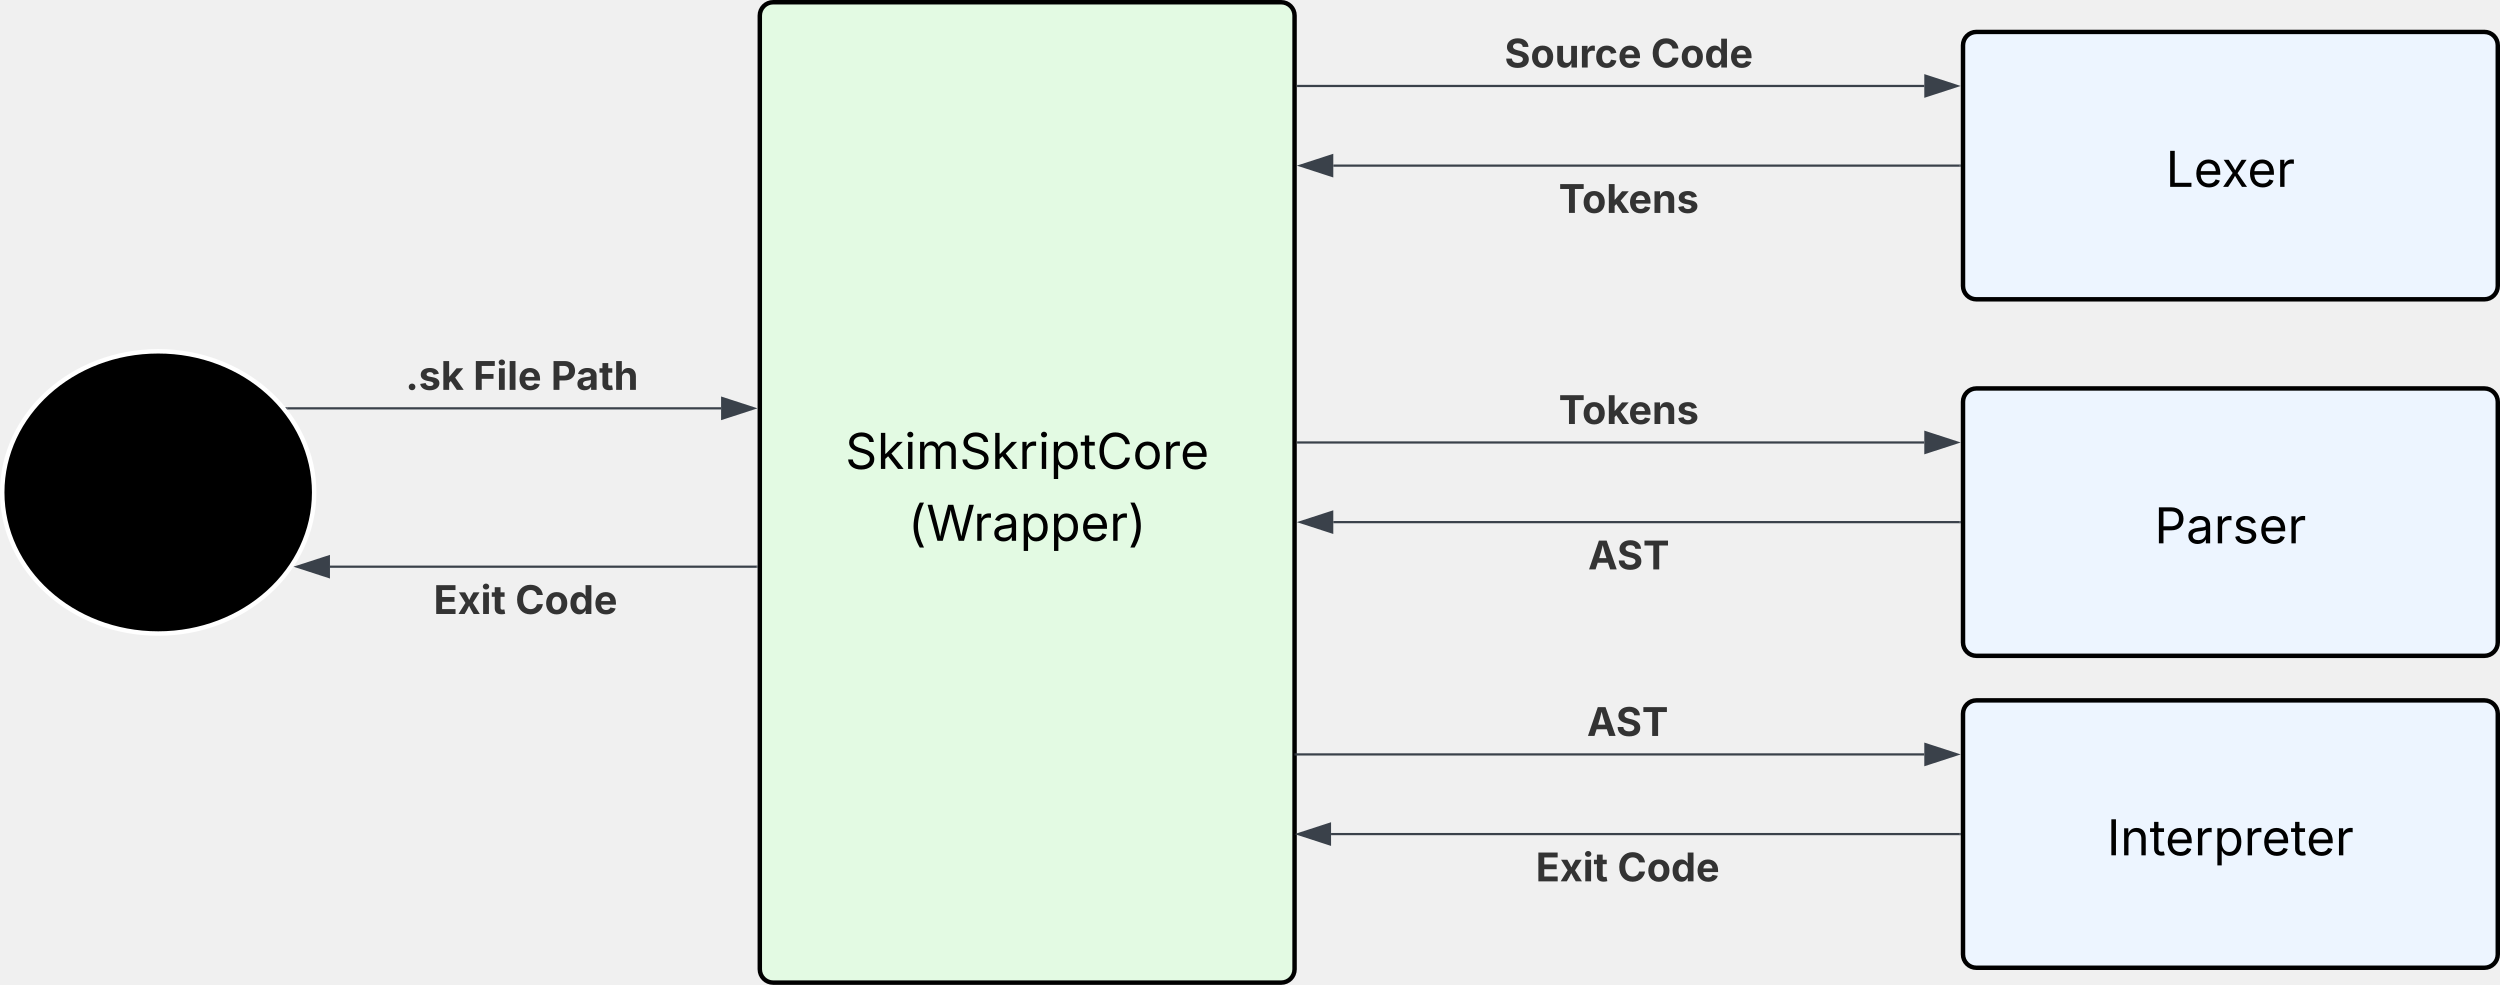
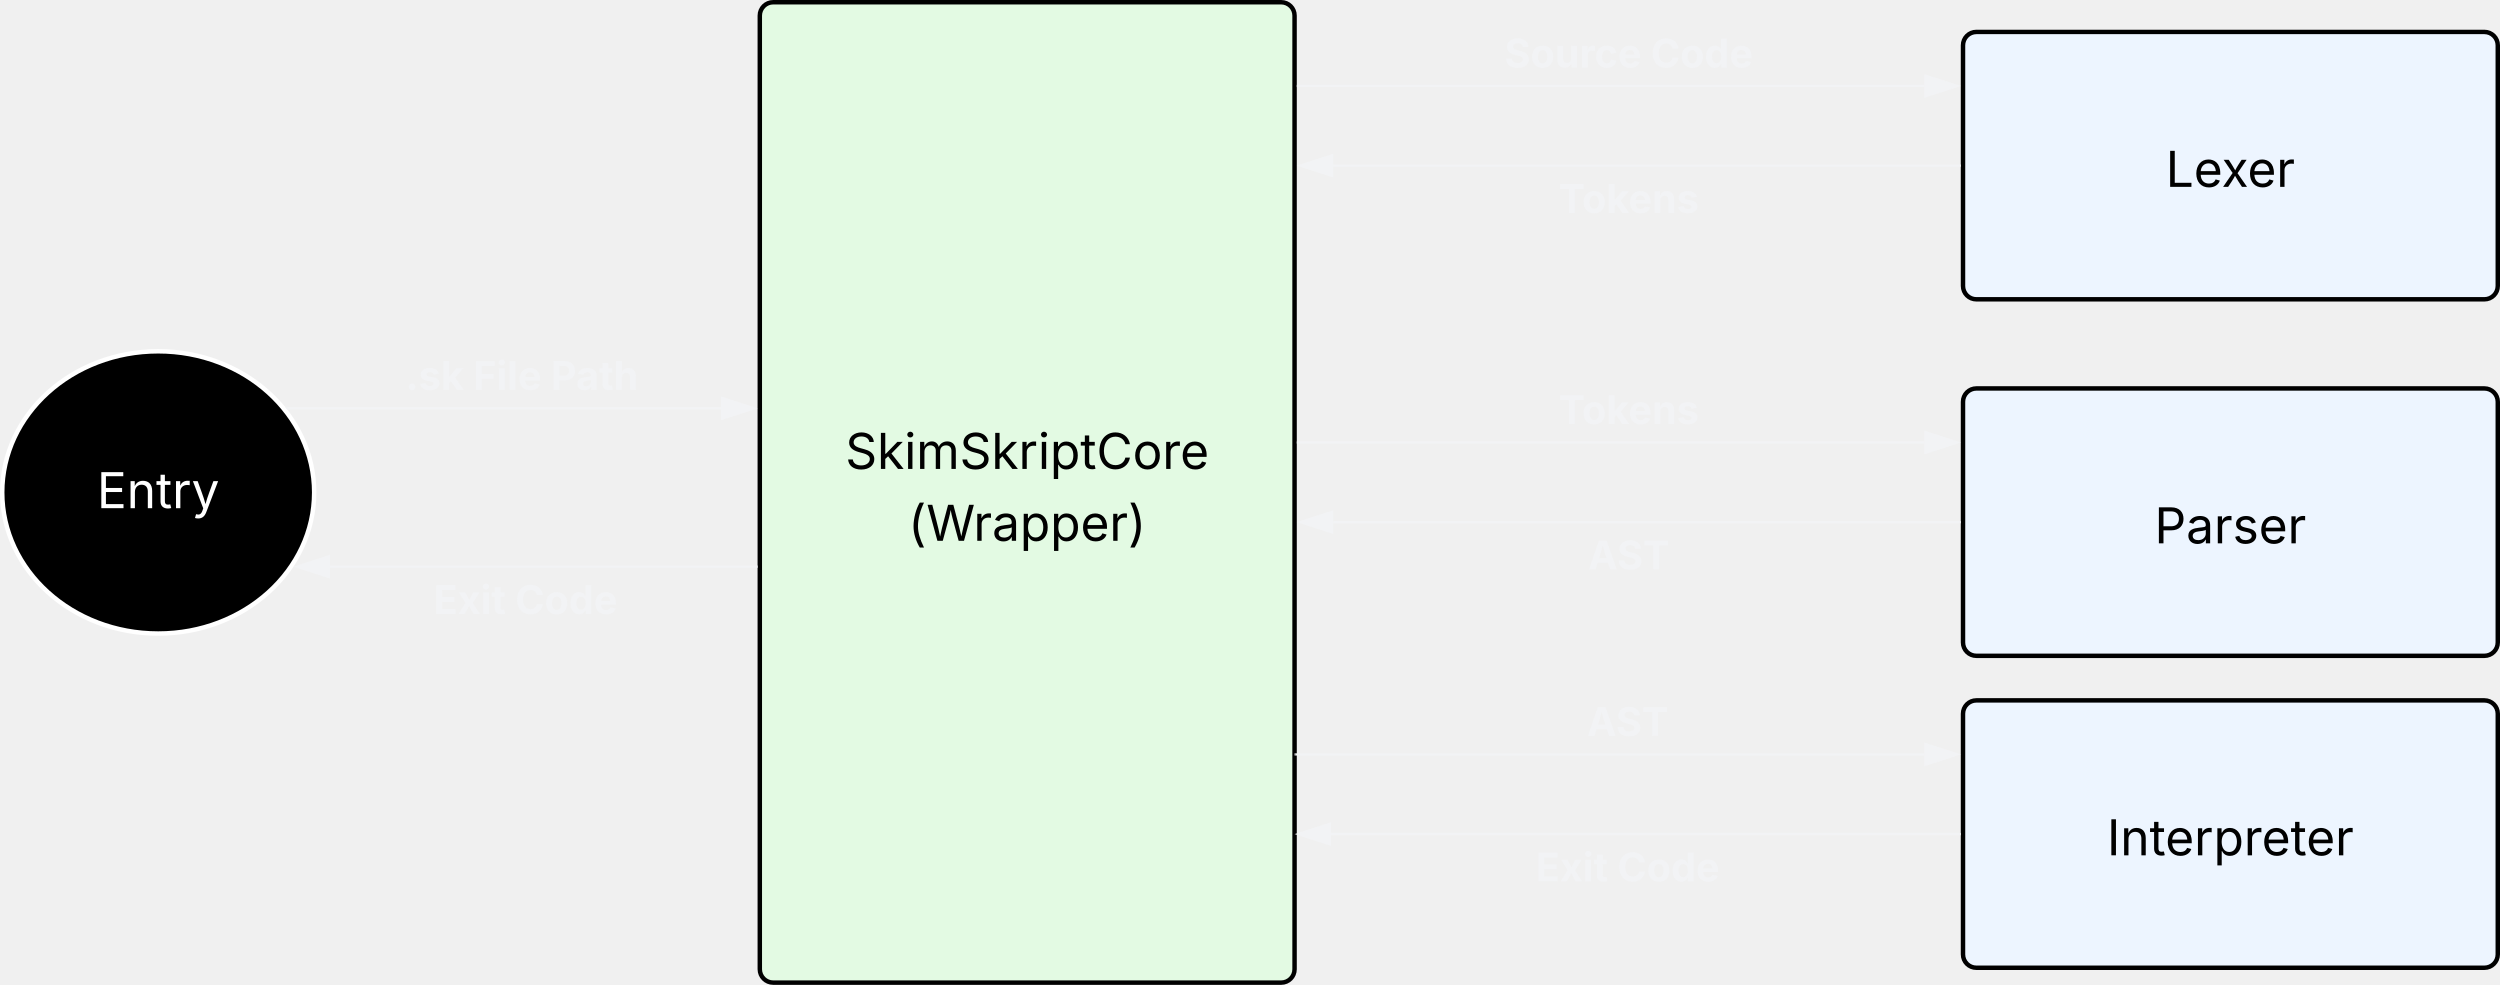
<svg xmlns="http://www.w3.org/2000/svg" xmlns:ns1="lucid" xmlns:xlink="http://www.w3.org/1999/xlink" width="1122" height="442">
  <g transform="translate(-179 -465.6667)" ns1:page-tab-id="0_0">
    <path d="M320 686.67c0 34.98-31.34 63.33-70 63.33s-70-28.36-70-63.33c0-34.98 31.34-63.34 70-63.34s70 28.36 70 63.34z" stroke="#fff" stroke-width="2" />
    <use xlink:href="#a" transform="matrix(1,0,0,1,185,628.3333) translate(37.52062 65.40278)" />
    <path d="M520 472.67a6 6 0 0 1 6-6h228a6 6 0 0 1 6 6v428a6 6 0 0 1-6 6H526a6 6 0 0 1-6-6z" stroke="#000" stroke-width="2" fill="#e3fae3" />
    <use xlink:href="#b" transform="matrix(1,0,0,1,532,478.6667) translate(26.38108 197.4497)" />
    <use xlink:href="#c" transform="matrix(1,0,0,1,532,478.6667) translate(54.63086 229.7153)" />
-     <path d="M307.95 648.93h194.67" stroke="#3a414a" fill="none" />
-     <path d="M307.97 649.4h-.13l-.77-.95h.9z" stroke="#3a414a" stroke-width=".05" fill="#3a414a" />
-     <path d="M517.38 648.93l-14.26 4.63v-9.27z" stroke="#3a414a" fill="#3a414a" />
+     <path d="M307.95 648.93h194.67" stroke="#f2f3f5" fill="none" />
+     <path d="M307.97 649.4h-.13l-.77-.95h.9z" stroke="#f2f3f5" stroke-width=".05" fill="#f2f3f5" />
+     <path d="M517.38 648.93l-14.26 4.63v-9.27z" stroke="#f2f3f5" fill="#f2f3f5" />
    <use xlink:href="#d" transform="matrix(1,0,0,1,360.9661,623.4158) translate(0 17.22222)" />
    <use xlink:href="#e" transform="matrix(1,0,0,1,360.9661,623.4158) translate(30.41667 17.22222)" />
    <use xlink:href="#f" transform="matrix(1,0,0,1,360.9661,623.4158) translate(65.28646 17.22222)" />
    <path d="M1060 486a6 6 0 0 1 6-6h228a6 6 0 0 1 6 6v108a6 6 0 0 1-6 6h-228a6 6 0 0 1-6-6z" stroke="#000" stroke-width="2" fill="#edf5ff" />
    <use xlink:href="#g" transform="matrix(1,0,0,1,1072,492) translate(79.01237 57.52778)" />
-     <path d="M1042.62 504.25H761.5" stroke="#3a414a" fill="none" />
-     <path d="M1057.38 504.25l-14.26 4.64v-9.28z" stroke="#3a414a" fill="#3a414a" />
-     <path d="M761.5 504.25h-.5" stroke="#3a414a" fill="none" />
+     <path d="M1042.62 504.25H761.5" stroke="#f2f3f5" fill="none" />
+     <path d="M1057.38 504.25l-14.26 4.64v-9.28z" stroke="#f2f3f5" fill="#f2f3f5" />
+     <path d="M761.5 504.25h-.5" stroke="#f2f3f5" fill="none" />
    <use xlink:href="#h" transform="matrix(1,0,0,1,854.2361,478.7414) translate(0 17.22222)" />
    <use xlink:href="#i" transform="matrix(1,0,0,1,854.2361,478.7414) translate(65.67708 17.22222)" />
-     <path d="M777.38 540h281.12" stroke="#3a414a" fill="none" />
-     <path d="M762.62 540l14.26-4.63v9.26z" stroke="#3a414a" fill="#3a414a" />
-     <path d="M1059 540.48h-.5v-.96h.5z" stroke="#3a414a" stroke-width=".05" fill="#3a414a" />
+     <path d="M777.38 540h281.12" stroke="#f2f3f5" fill="none" />
+     <path d="M762.62 540l14.26-4.63v9.26z" stroke="#f2f3f5" fill="#f2f3f5" />
+     <path d="M1059 540.48h-.5v-.96h.5z" stroke="#f2f3f5" stroke-width=".05" fill="#f2f3f5" />
    <use xlink:href="#j" transform="matrix(1,0,0,1,878.546,544) translate(0 17.22222)" />
    <path d="M1060 646a6 6 0 0 1 6-6h228a6 6 0 0 1 6 6v108a6 6 0 0 1-6 6h-228a6 6 0 0 1-6-6z" stroke="#000" stroke-width="2" fill="#edf5ff" />
    <use xlink:href="#k" transform="matrix(1,0,0,1,1072,652) translate(73.95595 57.52778)" />
-     <path d="M1042.62 664.25H761.5" stroke="#3a414a" fill="none" />
-     <path d="M1057.38 664.25l-14.26 4.64v-9.28z" stroke="#3a414a" fill="#3a414a" />
-     <path d="M761.5 664.25h-.5" stroke="#3a414a" fill="none" />
+     <path d="M1042.62 664.25H761.5" stroke="#f2f3f5" fill="none" />
+     <path d="M1057.38 664.25l-14.26 4.64v-9.28z" stroke="#f2f3f5" fill="#f2f3f5" />
+     <path d="M761.5 664.25h-.5" stroke="#f2f3f5" fill="none" />
    <use xlink:href="#j" transform="matrix(1,0,0,1,878.546,638.7414) translate(0 17.22222)" />
-     <path d="M777.38 700h281.12" stroke="#3a414a" fill="none" />
-     <path d="M762.62 700l14.26-4.63v9.26z" stroke="#3a414a" fill="#3a414a" />
-     <path d="M1059 700.48h-.5v-.96h.5z" stroke="#3a414a" stroke-width=".05" fill="#3a414a" />
+     <path d="M777.38 700h281.12" stroke="#f2f3f5" fill="none" />
+     <path d="M762.62 700l14.26-4.63v9.26z" stroke="#f2f3f5" fill="#f2f3f5" />
+     <path d="M1059 700.48h-.5v-.96h.5z" stroke="#f2f3f5" stroke-width=".05" fill="#f2f3f5" />
    <use xlink:href="#l" transform="matrix(1,0,0,1,891.7448,704) translate(0 17.22222)" />
    <path d="M1060 786a6 6 0 0 1 6-6h228a6 6 0 0 1 6 6v108a6 6 0 0 1-6 6h-228a6 6 0 0 1-6-6z" stroke="#000" stroke-width="2" fill="#edf5ff" />
    <use xlink:href="#m" transform="matrix(1,0,0,1,1072,792) translate(52.62348 57.52778)" />
-     <path d="M1042.62 804.25H760.5" stroke="#3a414a" fill="none" />
-     <path d="M1057.38 804.25l-14.26 4.64v-9.28z" stroke="#3a414a" fill="#3a414a" />
-     <path d="M760.5 804.25h-.5" stroke="#3a414a" fill="none" />
+     <path d="M1042.62 804.25H760.5" stroke="#f2f3f5" fill="none" />
+     <path d="M1057.38 804.25l-14.26 4.64v-9.28z" stroke="#f2f3f5" fill="#f2f3f5" />
+     <path d="M760.5 804.25h-.5" stroke="#f2f3f5" fill="none" />
    <use xlink:href="#l" transform="matrix(1,0,0,1,891.2448,778.7414) translate(0 17.22222)" />
-     <path d="M776.38 840h282.12" stroke="#3a414a" fill="none" />
-     <path d="M761.62 840l14.26-4.63v9.26z" stroke="#3a414a" fill="#3a414a" />
-     <path d="M1059 840.48h-.5v-.96h.5z" stroke="#3a414a" stroke-width=".05" fill="#3a414a" />
+     <path d="M776.38 840h282.12" stroke="#f2f3f5" fill="none" />
+     <path d="M761.62 840l14.26-4.63v9.26z" stroke="#f2f3f5" fill="#f2f3f5" />
+     <path d="M1059 840.48h-.5v-.96h.5z" stroke="#f2f3f5" stroke-width=".05" fill="#f2f3f5" />
    <use xlink:href="#n" transform="matrix(1,0,0,1,868.25,844) translate(0 17.22222)" />
    <use xlink:href="#i" transform="matrix(1,0,0,1,868.25,844) translate(36.64931 17.22222)" />
-     <path d="M327.1 720h191.4" stroke="#3a414a" fill="none" />
-     <path d="M312.32 720l14.27-4.63v9.26z" stroke="#3a414a" fill="#3a414a" />
-     <path d="M519 720.48h-.5v-.96h.5z" stroke="#3a414a" stroke-width=".05" fill="#3a414a" />
+     <path d="M327.1 720h191.4" stroke="#f2f3f5" fill="none" />
+     <path d="M312.32 720l14.27-4.63v9.26z" stroke="#f2f3f5" fill="#f2f3f5" />
+     <path d="M519 720.48h-.5v-.96h.5z" stroke="#f2f3f5" stroke-width=".05" fill="#f2f3f5" />
    <g>
      <use xlink:href="#n" transform="matrix(1,0,0,1,373.6011,724) translate(0 17.22222)" />
      <use xlink:href="#i" transform="matrix(1,0,0,1,373.6011,724) translate(36.64931 17.22222)" />
    </g>
    <defs>
-       <path d="M180 0v-1490h908v168H370v486h669v168H370v500h727V0H180" id="o" />
-       <path d="M338-670V0H158v-1118h173l1 207c72-158 192-221 342-221 226 0 378 139 378 422V0H872v-695c0-172-96-275-252-275-161 0-282 109-282 300" id="p" />
-       <path d="M598-1118v154H368v674c0 100 37 144 132 144 23 0 62-6 92-12L629-6c-37 13-88 20-134 20-193 0-307-107-307-290v-688H20v-154h168v-266h180v266h230" id="q" />
-       <path d="M158 0v-1118h174v172h12c41-113 157-188 290-188 26 0 70 2 91 3v181c-11-2-60-10-108-10-161 0-279 109-279 260V0H158" id="r" />
-       <path d="M140 405l46-156c120 36 205 19 263-150l32-93L54-1118h197c107 313 237 620 324 950 87-331 219-637 326-950h196L606 167c-68 178-176 259-334 259-64 0-113-12-132-21" id="s" />
+       <path fill="#fff" d="M180 0v-1490h908v168H370v486h669v168H370v500h727V0H180" id="o" />
+       <path fill="#fff" d="M338-670V0H158v-1118h173l1 207c72-158 192-221 342-221 226 0 378 139 378 422V0H872v-695c0-172-96-275-252-275-161 0-282 109-282 300" id="p" />
+       <path fill="#fff" d="M598-1118v154H368v674c0 100 37 144 132 144 23 0 62-6 92-12L629-6c-37 13-88 20-134 20-193 0-307-107-307-290v-688H20v-154h168v-266h180v266h230" id="q" />
+       <path fill="#fff" d="M158 0v-1118h174v172h12c41-113 157-188 290-188 26 0 70 2 91 3v181c-11-2-60-10-108-10-161 0-279 109-279 260V0H158" id="r" />
+       <path fill="#fff" d="M140 405l46-156c120 36 205 19 263-150l32-93L54-1118h197c107 313 237 620 324 950 87-331 219-637 326-950h196L606 167c-68 178-176 259-334 259-64 0-113-12-132-21" id="s" />
      <g id="a">
        <use transform="matrix(0.01085069,0,0,0.01085069,0,0)" xlink:href="#o" />
        <use transform="matrix(0.01085069,0,0,0.01085069,13.3572,0)" xlink:href="#p" />
        <use transform="matrix(0.01085069,0,0,0.01085069,26.48655,0)" xlink:href="#q" />
        <use transform="matrix(0.01085069,0,0,0.01085069,33.75651,0)" xlink:href="#r" />
        <use transform="matrix(0.01085069,0,0,0.01085069,42.46962,0)" xlink:href="#s" />
      </g>
      <path d="M657 26c-323 0-524-166-541-416h195c15 169 171 246 346 246 202 0 356-106 356-265 5-203-294-238-475-293-239-73-380-191-380-389 0-252 224-419 512-419 294 0 499 171 508 396H992c-17-145-151-228-328-228-193 0-321 102-321 242 0 156 175 211 284 241l149 41c160 44 422 134 422 412 0 244-197 432-541 432" id="t" />
      <path d="M158 0v-1490h180v865h22l478-493h223L593-638 1096 0H865L456-523 338-412V0H158" id="u" />
      <path d="M158 0v-1118h180V0H158zm91-1301c-68 0-125-53-125-119s57-119 125-119c69 0 126 53 126 119s-57 119-126 119" id="v" />
      <path d="M158 0v-1118h175l1 205c55-151 181-225 313-225 147 0 245 90 285 228 53-141 190-228 352-228 194 0 352 125 352 384V0h-181v-749c0-161-105-225-225-225-151 0-243 103-243 244V0H807v-767c0-124-93-207-219-207-131 0-250 92-250 270V0H158" id="w" />
-       <path d="M158 418v-1536h174v179h20c37-59 106-193 324-193 279 0 474 222 474 576 0 356-194 580-473 580-213 0-288-135-325-197h-14v591H158zm492-555c209 0 317-186 317-421 0-232-105-413-317-413-206 0-314 166-314 413 0 249 111 421 314 421" id="x" />
-       <path d="M783 20c-382 0-661-292-661-764 0-473 279-766 661-766 302 0 548 182 601 489h-190c-42-204-217-313-411-313-268 0-476 208-476 590 0 381 209 588 476 588 195 0 369-110 411-313h190c-52 303-296 489-601 489" id="y" />
-       <path d="M613 24c-304 0-509-231-509-576 0-350 205-580 509-580 305 0 511 230 511 580 0 345-206 576-511 576zm0-161c226 0 329-195 329-415 0-222-103-419-329-419-223 0-326 196-326 419 0 220 103 415 326 415" id="z" />
-       <path d="M628 24c-324 0-524-230-524-574 0-343 198-582 503-582 237 0 487 146 487 559v75H286c9 234 145 362 343 362 132 0 231-58 273-172l174 48C1024-91 857 24 628 24zM287-650h624c-17-190-120-322-304-322-192 0-309 151-320 322" id="A" />
+       <path d="M158 0v-1118h174v172h12c41-113 157-188 290-188 26 0 70 2 91 3v181c-11-2-60-10-108-10-161 0-279 109-279 260V0H158" id="x" />
+       <path d="M158 418v-1536h174v179h20c37-59 106-193 324-193 279 0 474 222 474 576 0 356-194 580-473 580-213 0-288-135-325-197h-14v591H158zm492-555c209 0 317-186 317-421 0-232-105-413-317-413-206 0-314 166-314 413 0 249 111 421 314 421" id="y" />
+       <path d="M598-1118v154H368v674c0 100 37 144 132 144 23 0 62-6 92-12L629-6c-37 13-88 20-134 20-193 0-307-107-307-290v-688H20v-154h168v-266h180v266h230" id="z" />
+       <path d="M783 20c-382 0-661-292-661-764 0-473 279-766 661-766 302 0 548 182 601 489h-190c-42-204-217-313-411-313-268 0-476 208-476 590 0 381 209 588 476 588 195 0 369-110 411-313h190c-52 303-296 489-601 489" id="A" />
+       <path d="M613 24c-304 0-509-231-509-576 0-350 205-580 509-580 305 0 511 230 511 580 0 345-206 576-511 576zm0-161c226 0 329-195 329-415 0-222-103-419-329-419-223 0-326 196-326 419 0 220 103 415 326 415" id="B" />
+       <path d="M628 24c-324 0-524-230-524-574 0-343 198-582 503-582 237 0 487 146 487 559v75H286c9 234 145 362 343 362 132 0 231-58 273-172l174 48C1024-91 857 24 628 24zM287-650h624c-17-190-120-322-304-322-192 0-309 151-320 322" id="C" />
      <g id="b">
        <use transform="matrix(0.01085069,0,0,0.01085069,0,0)" xlink:href="#t" />
        <use transform="matrix(0.01085069,0,0,0.01085069,14.25781,0)" xlink:href="#u" />
        <use transform="matrix(0.01085069,0,0,0.01085069,26.45399,0)" xlink:href="#v" />
        <use transform="matrix(0.01085069,0,0,0.01085069,31.83594,0)" xlink:href="#w" />
        <use transform="matrix(0.01085069,0,0,0.01085069,51.30208,0)" xlink:href="#t" />
        <use transform="matrix(0.01085069,0,0,0.01085069,65.5599,0)" xlink:href="#u" />
-         <use transform="matrix(0.01085069,0,0,0.01085069,77.75608,0)" xlink:href="#r" />
+         <use transform="matrix(0.01085069,0,0,0.01085069,77.75608,0)" xlink:href="#x" />
        <use transform="matrix(0.01085069,0,0,0.01085069,86.46918,0)" xlink:href="#v" />
-         <use transform="matrix(0.01085069,0,0,0.01085069,91.85113,0)" xlink:href="#x" />
-         <use transform="matrix(0.01085069,0,0,0.01085069,105.4579,0)" xlink:href="#q" />
-         <use transform="matrix(0.01085069,0,0,0.01085069,112.7279,0)" xlink:href="#y" />
-         <use transform="matrix(0.01085069,0,0,0.01085069,128.9605,0)" xlink:href="#z" />
-         <use transform="matrix(0.01085069,0,0,0.01085069,142.2852,0)" xlink:href="#r" />
-         <use transform="matrix(0.01085069,0,0,0.01085069,150.2821,0)" xlink:href="#A" />
-       </g>
-       <path d="M218-607c0-325 108-727 258-974h175c-155 315-250 682-250 974 0 265 78 531 250 886H476C306-10 218-315 218-607" id="B" />
-       <path d="M458 0L52-1490h194c108 439 233 855 324 1313 92-459 221-873 331-1313h216c110 438 234 854 330 1307 92-455 216-869 323-1307h196L1558 0h-221l-256-944c-26-95-50-200-73-331-22 122-44 223-73 331L680 0H458" id="C" />
-       <path d="M471 26C259 26 90-98 90-318c0-256 228-303 435-329 202-27 287-16 287-108 0-139-79-219-234-219-161 0-248 86-283 164l-173-57c86-203 278-265 451-265 150 0 419 46 419 395V0H815v-152h-12C765-73 660 26 471 26zm31-159c199 0 310-134 310-271v-155c-30 35-226 55-295 64-131 17-246 59-246 186 0 116 97 176 231 176" id="D" />
-       <path d="M96 279C273-86 346-350 346-607c0-292-95-659-250-974h175c150 246 258 650 258 974 0 297-91 602-258 886H96" id="E" />
+         <use transform="matrix(0.01085069,0,0,0.01085069,91.85113,0)" xlink:href="#y" />
+         <use transform="matrix(0.01085069,0,0,0.01085069,105.4579,0)" xlink:href="#z" />
+         <use transform="matrix(0.01085069,0,0,0.01085069,112.7279,0)" xlink:href="#A" />
+         <use transform="matrix(0.01085069,0,0,0.01085069,128.9605,0)" xlink:href="#B" />
+         <use transform="matrix(0.01085069,0,0,0.01085069,142.2852,0)" xlink:href="#x" />
+         <use transform="matrix(0.01085069,0,0,0.01085069,150.2821,0)" xlink:href="#C" />
+       </g>
+       <path d="M218-607c0-325 108-727 258-974h175c-155 315-250 682-250 974 0 265 78 531 250 886H476C306-10 218-315 218-607" id="D" />
+       <path d="M458 0L52-1490h194c108 439 233 855 324 1313 92-459 221-873 331-1313h216c110 438 234 854 330 1307 92-455 216-869 323-1307h196L1558 0h-221l-256-944c-26-95-50-200-73-331-22 122-44 223-73 331L680 0H458" id="E" />
+       <path d="M471 26C259 26 90-98 90-318c0-256 228-303 435-329 202-27 287-16 287-108 0-139-79-219-234-219-161 0-248 86-283 164l-173-57c86-203 278-265 451-265 150 0 419 46 419 395V0H815v-152h-12C765-73 660 26 471 26zm31-159c199 0 310-134 310-271v-155c-30 35-226 55-295 64-131 17-246 59-246 186 0 116 97 176 231 176" id="F" />
+       <path d="M96 279C273-86 346-350 346-607c0-292-95-659-250-974h175c150 246 258 650 258 974 0 297-91 602-258 886H96" id="G" />
      <g id="c">
-         <use transform="matrix(0.01085069,0,0,0.01085069,0,0)" xlink:href="#B" />
-         <use transform="matrix(0.01085069,0,0,0.01085069,8.105469,0)" xlink:href="#C" />
-         <use transform="matrix(0.01085069,0,0,0.01085069,29.25347,0)" xlink:href="#r" />
-         <use transform="matrix(0.01085069,0,0,0.01085069,37.61936,0)" xlink:href="#D" />
-         <use transform="matrix(0.01085069,0,0,0.01085069,50.09766,0)" xlink:href="#x" />
-         <use transform="matrix(0.01085069,0,0,0.01085069,63.70443,0)" xlink:href="#x" />
-         <use transform="matrix(0.01085069,0,0,0.01085069,77.3112,0)" xlink:href="#A" />
-         <use transform="matrix(0.01085069,0,0,0.01085069,90.26693,0)" xlink:href="#r" />
-         <use transform="matrix(0.01085069,0,0,0.01085069,98.63281,0)" xlink:href="#E" />
-       </g>
-       <path fill="#333" d="M342 19c-98 0-173-75-173-172s75-172 173-172 173 75 173 172S440 19 342 19" id="F" />
-       <path fill="#333" d="M572 22C302 22 117-98 78-306l279-48c29 105 101 156 224 156 114 0 185-48 185-115 0-118-228-130-337-155-215-49-322-150-322-317 0-215 187-347 470-347 265 0 424 116 466 298l-266 47c-24-76-87-130-196-130-98 0-174 46-174 113 0 56 38 95 144 117l201 40c216 44 320 143 320 302 0 220-207 367-500 367" id="G" />
-       <path fill="#333" d="M128 0v-1490h300v802h17l366-430h347L740-633 1179 0H826L514-456l-86 97V0H128" id="H" />
+         <use transform="matrix(0.01085069,0,0,0.01085069,0,0)" xlink:href="#D" />
+         <use transform="matrix(0.01085069,0,0,0.01085069,8.105469,0)" xlink:href="#E" />
+         <use transform="matrix(0.01085069,0,0,0.01085069,29.25347,0)" xlink:href="#x" />
+         <use transform="matrix(0.01085069,0,0,0.01085069,37.61936,0)" xlink:href="#F" />
+         <use transform="matrix(0.01085069,0,0,0.01085069,50.09766,0)" xlink:href="#y" />
+         <use transform="matrix(0.01085069,0,0,0.01085069,63.70443,0)" xlink:href="#y" />
+         <use transform="matrix(0.01085069,0,0,0.01085069,77.3112,0)" xlink:href="#C" />
+         <use transform="matrix(0.01085069,0,0,0.01085069,90.26693,0)" xlink:href="#x" />
+         <use transform="matrix(0.01085069,0,0,0.01085069,98.63281,0)" xlink:href="#G" />
+       </g>
+       <path fill="#f2f3f5" d="M342 19c-98 0-173-75-173-172s75-172 173-172 173 75 173 172S440 19 342 19" id="H" />
+       <path fill="#f2f3f5" d="M572 22C302 22 117-98 78-306l279-48c29 105 101 156 224 156 114 0 185-48 185-115 0-118-228-130-337-155-215-49-322-150-322-317 0-215 187-347 470-347 265 0 424 116 466 298l-266 47c-24-76-87-130-196-130-98 0-174 46-174 113 0 56 38 95 144 117l201 40c216 44 320 143 320 302 0 220-207 367-500 367" id="I" />
+       <path fill="#f2f3f5" d="M128 0v-1490h300v802h17l366-430h347L740-633 1179 0H826L514-456l-86 97V0H128" id="J" />
      <g id="d">
-         <use transform="matrix(0.008680556,0,0,0.008680556,0,0)" xlink:href="#F" />
-         <use transform="matrix(0.008680556,0,0,0.008680556,5.9375,0)" xlink:href="#G" />
-         <use transform="matrix(0.008680556,0,0,0.008680556,15.8941,0)" xlink:href="#H" />
-       </g>
-       <path fill="#333" d="M135 0v-1490h980v253H440v416h609v249H440V0H135" id="I" />
-       <path fill="#333" d="M128 0v-1118h300V0H128zm150-1264c-91 0-165-68-165-154 0-85 74-154 165-154 90 0 165 69 165 154 0 86-75 154-165 154" id="J" />
-       <path fill="#333" d="M428-1490V0H128v-1490h300" id="K" />
-       <path fill="#333" d="M633 22C291 22 81-200 81-553c0-345 210-579 537-579 292 0 525 185 525 567v84H378c7 183 109 277 260 277 105 0 184-46 216-132l272 51C1071-99 893 22 633 22zM380-669h474c-15-146-94-237-233-237-143 0-229 99-241 237" id="L" />
+         <use transform="matrix(0.008680556,0,0,0.008680556,0,0)" xlink:href="#H" />
+         <use transform="matrix(0.008680556,0,0,0.008680556,5.9375,0)" xlink:href="#I" />
+         <use transform="matrix(0.008680556,0,0,0.008680556,15.8941,0)" xlink:href="#J" />
+       </g>
+       <path fill="#f2f3f5" d="M135 0v-1490h980v253H440v416h609v249H440V0H135" id="K" />
+       <path fill="#f2f3f5" d="M128 0v-1118h300V0H128zm150-1264c-91 0-165-68-165-154 0-85 74-154 165-154 90 0 165 69 165 154 0 86-75 154-165 154" id="L" />
+       <path fill="#f2f3f5" d="M428-1490V0H128v-1490h300" id="M" />
+       <path fill="#f2f3f5" d="M633 22C291 22 81-200 81-553c0-345 210-579 537-579 292 0 525 185 525 567v84H378c7 183 109 277 260 277 105 0 184-46 216-132l272 51C1071-99 893 22 633 22zM380-669h474c-15-146-94-237-233-237-143 0-229 99-241 237" id="N" />
      <g id="e">
-         <use transform="matrix(0.008680556,0,0,0.008680556,0,0)" xlink:href="#I" />
-         <use transform="matrix(0.008680556,0,0,0.008680556,10.43403,0)" xlink:href="#J" />
-         <use transform="matrix(0.008680556,0,0,0.008680556,15.25174,0)" xlink:href="#K" />
-         <use transform="matrix(0.008680556,0,0,0.008680556,20.06944,0)" xlink:href="#L" />
-       </g>
-       <path fill="#333" d="M135 0v-1490h581c339 0 533 210 533 503 0 295-197 500-540 500H440V0H135zm305-733h220c186 0 274-104 274-254s-88-251-275-251H440v505" id="M" />
-       <path fill="#333" d="M440 22C227 22 68-92 68-313c0-250 202-322 422-343 195-21 271-24 271-105 0-95-63-149-175-149-116 0-187 57-211 129l-275-46c57-194 237-305 487-305 240 0 474 108 474 379V0H777v-155h-10C713-51 605 22 440 22zm85-211c140 0 238-93 238-211v-121c-37 26-156 42-222 51-111 16-185 59-185 149 0 87 70 132 169 132" id="N" />
-       <path fill="#333" d="M683-1118v229H474v562c0 71 29 104 102 104 23 0 73-7 95-13l43 225C647 9 580 16 520 16 296 16 174-96 174-301v-588H20v-229h154v-266h300v266h209" id="O" />
-       <path fill="#333" d="M428-647V0H128v-1490h294v586c65-146 175-228 341-228 232 0 385 159 385 421V0H847v-659c0-139-76-222-202-222-128 0-217 86-217 234" id="P" />
+         <use transform="matrix(0.008680556,0,0,0.008680556,0,0)" xlink:href="#K" />
+         <use transform="matrix(0.008680556,0,0,0.008680556,10.43403,0)" xlink:href="#L" />
+         <use transform="matrix(0.008680556,0,0,0.008680556,15.25174,0)" xlink:href="#M" />
+         <use transform="matrix(0.008680556,0,0,0.008680556,20.06944,0)" xlink:href="#N" />
+       </g>
+       <path fill="#f2f3f5" d="M135 0v-1490h581c339 0 533 210 533 503 0 295-197 500-540 500H440V0H135zm305-733h220c186 0 274-104 274-254s-88-251-275-251H440v505" id="O" />
+       <path fill="#f2f3f5" d="M440 22C227 22 68-92 68-313c0-250 202-322 422-343 195-21 271-24 271-105 0-95-63-149-175-149-116 0-187 57-211 129l-275-46c57-194 237-305 487-305 240 0 474 108 474 379V0H777v-155h-10C713-51 605 22 440 22zm85-211c140 0 238-93 238-211v-121c-37 26-156 42-222 51-111 16-185 59-185 149 0 87 70 132 169 132" id="P" />
+       <path fill="#f2f3f5" d="M683-1118v229H474v562c0 71 29 104 102 104 23 0 73-7 95-13l43 225C647 9 580 16 520 16 296 16 174-96 174-301v-588H20v-229h154v-266h300v266h209" id="Q" />
+       <path fill="#f2f3f5" d="M428-647V0H128v-1490h294v586c65-146 175-228 341-228 232 0 385 159 385 421V0H847v-659c0-139-76-222-202-222-128 0-217 86-217 234" id="R" />
      <g id="f">
-         <use transform="matrix(0.008680556,0,0,0.008680556,0,0)" xlink:href="#M" />
-         <use transform="matrix(0.008680556,0,0,0.008680556,11.2934,0)" xlink:href="#N" />
-         <use transform="matrix(0.008680556,0,0,0.008680556,21.61458,0)" xlink:href="#O" />
-         <use transform="matrix(0.008680556,0,0,0.008680556,28.1684,0)" xlink:href="#P" />
-       </g>
-       <path d="M180 0v-1490h190v1322h690V0H180" id="Q" />
-       <path d="M65 0l393-574-370-544h210c88 136 192 297 267 435 67-142 176-302 264-435h206L661-564 1053 0H844c-94-144-206-310-287-458C484-308 366-142 273 0H65" id="R" />
+         <use transform="matrix(0.008680556,0,0,0.008680556,0,0)" xlink:href="#O" />
+         <use transform="matrix(0.008680556,0,0,0.008680556,11.2934,0)" xlink:href="#P" />
+         <use transform="matrix(0.008680556,0,0,0.008680556,21.61458,0)" xlink:href="#Q" />
+         <use transform="matrix(0.008680556,0,0,0.008680556,28.1684,0)" xlink:href="#R" />
+       </g>
+       <path d="M180 0v-1490h190v1322h690V0H180" id="S" />
+       <path d="M65 0l393-574-370-544h210c88 136 192 297 267 435 67-142 176-302 264-435h206L661-564 1053 0H844c-94-144-206-310-287-458C484-308 366-142 273 0H65" id="T" />
      <g id="g">
-         <use transform="matrix(0.01085069,0,0,0.01085069,0,0)" xlink:href="#Q" />
-         <use transform="matrix(0.01085069,0,0,0.01085069,12.5651,0)" xlink:href="#A" />
-         <use transform="matrix(0.01085069,0,0,0.01085069,25.0217,0)" xlink:href="#R" />
-         <use transform="matrix(0.01085069,0,0,0.01085069,36.65365,0)" xlink:href="#A" />
-         <use transform="matrix(0.01085069,0,0,0.01085069,49.60937,0)" xlink:href="#r" />
-       </g>
-       <path fill="#333" d="M681 22C323 22 94-145 85-462h297c10 151 131 226 296 226 163 0 271-77 271-190 0-102-95-149-257-189l-164-41c-252-61-403-188-403-405 0-269 236-449 560-449 330 0 546 183 551 445H941c-11-119-106-188-259-188-156 0-244 72-244 172-3 156 226 185 373 221 250 61 445 186 445 436 0 271-213 446-575 446" id="S" />
-       <path fill="#333" d="M628 22C291 22 81-210 81-554c0-346 210-578 547-578 336 0 547 232 547 578 0 344-211 576-547 576zm0-236c160 0 242-146 242-341 0-197-82-341-242-341S387-753 387-555c0 195 81 341 241 341" id="T" />
-       <path fill="#333" d="M513 14c-232 0-385-159-385-421v-711h300v659c0 139 76 222 202 222 127 0 217-86 217-234v-647h301V0H864l-4-232C797-74 683 14 513 14" id="U" />
-       <path fill="#333" d="M128 0v-1118h290v195h12c54-169 184-238 367-200v268c-27-8-86-15-130-15-138 0-239 95-239 234V0H128" id="V" />
-       <path fill="#333" d="M628 22C291 22 81-210 81-554c0-346 210-578 547-578 265 0 455 142 497 372l-279 52c-25-116-99-188-215-188-160 0-244 139-244 341 0 200 84 341 244 341 116 0 193-74 217-195l279 51C1085-123 896 22 628 22" id="W" />
+         <use transform="matrix(0.01085069,0,0,0.01085069,0,0)" xlink:href="#S" />
+         <use transform="matrix(0.01085069,0,0,0.01085069,12.5651,0)" xlink:href="#C" />
+         <use transform="matrix(0.01085069,0,0,0.01085069,25.0217,0)" xlink:href="#T" />
+         <use transform="matrix(0.01085069,0,0,0.01085069,36.65365,0)" xlink:href="#C" />
+         <use transform="matrix(0.01085069,0,0,0.01085069,49.60937,0)" xlink:href="#x" />
+       </g>
+       <path fill="#f2f3f5" d="M681 22C323 22 94-145 85-462h297c10 151 131 226 296 226 163 0 271-77 271-190 0-102-95-149-257-189l-164-41c-252-61-403-188-403-405 0-269 236-449 560-449 330 0 546 183 551 445H941c-11-119-106-188-259-188-156 0-244 72-244 172-3 156 226 185 373 221 250 61 445 186 445 436 0 271-213 446-575 446" id="U" />
+       <path fill="#f2f3f5" d="M628 22C291 22 81-210 81-554c0-346 210-578 547-578 336 0 547 232 547 578 0 344-211 576-547 576zm0-236c160 0 242-146 242-341 0-197-82-341-242-341S387-753 387-555c0 195 81 341 241 341" id="V" />
+       <path fill="#f2f3f5" d="M513 14c-232 0-385-159-385-421v-711h300v659c0 139 76 222 202 222 127 0 217-86 217-234v-647h301V0H864l-4-232C797-74 683 14 513 14" id="W" />
+       <path fill="#f2f3f5" d="M128 0v-1118h290v195h12c54-169 184-238 367-200v268c-27-8-86-15-130-15-138 0-239 95-239 234V0H128" id="X" />
+       <path fill="#f2f3f5" d="M628 22C291 22 81-210 81-554c0-346 210-578 547-578 265 0 455 142 497 372l-279 52c-25-116-99-188-215-188-160 0-244 139-244 341 0 200 84 341 244 341 116 0 193-74 217-195l279 51C1085-123 896 22 628 22" id="Y" />
      <g id="h">
-         <use transform="matrix(0.008680556,0,0,0.008680556,0,0)" xlink:href="#S" />
-         <use transform="matrix(0.008680556,0,0,0.008680556,11.64062,0)" xlink:href="#T" />
-         <use transform="matrix(0.008680556,0,0,0.008680556,22.5434,0)" xlink:href="#U" />
-         <use transform="matrix(0.008680556,0,0,0.008680556,33.61111,0)" xlink:href="#V" />
-         <use transform="matrix(0.008680556,0,0,0.008680556,40.41667,0)" xlink:href="#W" />
-         <use transform="matrix(0.008680556,0,0,0.008680556,50.87674,0)" xlink:href="#L" />
-       </g>
-       <path fill="#333" d="M786 20C389 20 94-260 94-744c0-487 299-766 692-766 339 0 597 194 641 529h-309c-28-162-156-258-326-258-233 0-388 179-388 495 0 323 157 493 387 493 170 0 298-97 328-259h309c-34 277-266 530-642 530" id="X" />
-       <path fill="#333" d="M537 19C279 19 81-185 81-557c0-382 206-575 454-575 190 0 278 113 318 202h10v-560h300V0H868v-179h-15C812-89 719 19 537 19zm92-241c153 0 240-134 240-336 0-203-86-334-240-334-158 0-240 138-240 334 0 197 84 336 240 336" id="Y" />
+         <use transform="matrix(0.008680556,0,0,0.008680556,0,0)" xlink:href="#U" />
+         <use transform="matrix(0.008680556,0,0,0.008680556,11.64062,0)" xlink:href="#V" />
+         <use transform="matrix(0.008680556,0,0,0.008680556,22.5434,0)" xlink:href="#W" />
+         <use transform="matrix(0.008680556,0,0,0.008680556,33.61111,0)" xlink:href="#X" />
+         <use transform="matrix(0.008680556,0,0,0.008680556,40.41667,0)" xlink:href="#Y" />
+         <use transform="matrix(0.008680556,0,0,0.008680556,50.87674,0)" xlink:href="#N" />
+       </g>
+       <path fill="#f2f3f5" d="M786 20C389 20 94-260 94-744c0-487 299-766 692-766 339 0 597 194 641 529h-309c-28-162-156-258-326-258-233 0-388 179-388 495 0 323 157 493 387 493 170 0 298-97 328-259h309c-34 277-266 530-642 530" id="Z" />
+       <path fill="#f2f3f5" d="M537 19C279 19 81-185 81-557c0-382 206-575 454-575 190 0 278 113 318 202h10v-560h300V0H868v-179h-15C812-89 719 19 537 19zm92-241c153 0 240-134 240-336 0-203-86-334-240-334-158 0-240 138-240 334 0 197 84 336 240 336" id="aa" />
      <g id="i">
-         <use transform="matrix(0.008680556,0,0,0.008680556,0,0)" xlink:href="#X" />
-         <use transform="matrix(0.008680556,0,0,0.008680556,13.15104,0)" xlink:href="#T" />
-         <use transform="matrix(0.008680556,0,0,0.008680556,24.05382,0)" xlink:href="#Y" />
-         <use transform="matrix(0.008680556,0,0,0.008680556,35.26042,0)" xlink:href="#L" />
-       </g>
-       <path fill="#333" d="M75-1237v-253h1217v253H837V0H531v-1237H75" id="Z" />
-       <path fill="#333" d="M428-647V0H128v-1118h283l4 231c63-156 176-245 348-245 232 0 384 159 384 421V0H847v-659c0-139-76-222-202-222-128 0-217 86-217 234" id="aa" />
+         <use transform="matrix(0.008680556,0,0,0.008680556,0,0)" xlink:href="#Z" />
+         <use transform="matrix(0.008680556,0,0,0.008680556,13.15104,0)" xlink:href="#V" />
+         <use transform="matrix(0.008680556,0,0,0.008680556,24.05382,0)" xlink:href="#aa" />
+         <use transform="matrix(0.008680556,0,0,0.008680556,35.26042,0)" xlink:href="#N" />
+       </g>
+       <path fill="#f2f3f5" d="M75-1237v-253h1217v253H837V0H531v-1237H75" id="ab" />
+       <path fill="#f2f3f5" d="M428-647V0H128v-1118h283l4 231c63-156 176-245 348-245 232 0 384 159 384 421V0H847v-659c0-139-76-222-202-222-128 0-217 86-217 234" id="ac" />
      <g id="j">
-         <use transform="matrix(0.008680556,0,0,0.008680556,0,0)" xlink:href="#Z" />
-         <use transform="matrix(0.008680556,0,0,0.008680556,10.47743,0)" xlink:href="#T" />
-         <use transform="matrix(0.008680556,0,0,0.008680556,21.38021,0)" xlink:href="#H" />
-         <use transform="matrix(0.008680556,0,0,0.008680556,31.2934,0)" xlink:href="#L" />
-         <use transform="matrix(0.008680556,0,0,0.008680556,41.88368,0)" xlink:href="#aa" />
-         <use transform="matrix(0.008680556,0,0,0.008680556,52.95139,0)" xlink:href="#G" />
-       </g>
-       <path d="M180 0v-1490h510c348 0 508 209 508 474 0 266-160 477-507 477H370V0H180zm190-706h312c236 0 327-133 327-310 0-176-91-307-329-307H370v617" id="ab" />
-       <path d="M538 24C308 24 148-78 108-271l171-41c32 123 123 178 257 178 156 0 256-77 256-169 0-77-54-128-164-154l-186-44c-203-48-300-148-300-305 0-192 176-326 414-326 230 0 351 112 402 269l-163 42c-31-80-94-158-238-158-133 0-233 69-233 162 0 83 57 129 188 160l169 40c203 48 298 149 298 302 0 196-179 339-441 339" id="ac" />
+         <use transform="matrix(0.008680556,0,0,0.008680556,0,0)" xlink:href="#ab" />
+         <use transform="matrix(0.008680556,0,0,0.008680556,10.47743,0)" xlink:href="#V" />
+         <use transform="matrix(0.008680556,0,0,0.008680556,21.38021,0)" xlink:href="#J" />
+         <use transform="matrix(0.008680556,0,0,0.008680556,31.2934,0)" xlink:href="#N" />
+         <use transform="matrix(0.008680556,0,0,0.008680556,41.88368,0)" xlink:href="#ac" />
+         <use transform="matrix(0.008680556,0,0,0.008680556,52.95139,0)" xlink:href="#I" />
+       </g>
+       <path d="M180 0v-1490h510c348 0 508 209 508 474 0 266-160 477-507 477H370V0H180zm190-706h312c236 0 327-133 327-310 0-176-91-307-329-307H370v617" id="ad" />
+       <path d="M538 24C308 24 148-78 108-271l171-41c32 123 123 178 257 178 156 0 256-77 256-169 0-77-54-128-164-154l-186-44c-203-48-300-148-300-305 0-192 176-326 414-326 230 0 351 112 402 269l-163 42c-31-80-94-158-238-158-133 0-233 69-233 162 0 83 57 129 188 160l169 40c203 48 298 149 298 302 0 196-179 339-441 339" id="ae" />
      <g id="k">
-         <use transform="matrix(0.01085069,0,0,0.01085069,0,0)" xlink:href="#ab" />
-         <use transform="matrix(0.01085069,0,0,0.01085069,14.19271,0)" xlink:href="#D" />
-         <use transform="matrix(0.01085069,0,0,0.01085069,26.67101,0)" xlink:href="#r" />
-         <use transform="matrix(0.01085069,0,0,0.01085069,35.03689,0)" xlink:href="#ac" />
-         <use transform="matrix(0.01085069,0,0,0.01085069,46.76649,0)" xlink:href="#A" />
-         <use transform="matrix(0.01085069,0,0,0.01085069,59.72222,0)" xlink:href="#r" />
-       </g>
-       <path fill="#333" d="M49 0l509-1490h400L1480 0h-339l-115-346H497L386 0H49zm524-585h374c-75-213-124-402-192-666-66 268-110 453-182 666" id="ad" />
+         <use transform="matrix(0.01085069,0,0,0.01085069,0,0)" xlink:href="#ad" />
+         <use transform="matrix(0.01085069,0,0,0.01085069,14.19271,0)" xlink:href="#F" />
+         <use transform="matrix(0.01085069,0,0,0.01085069,26.67101,0)" xlink:href="#x" />
+         <use transform="matrix(0.01085069,0,0,0.01085069,35.03689,0)" xlink:href="#ae" />
+         <use transform="matrix(0.01085069,0,0,0.01085069,46.76649,0)" xlink:href="#C" />
+         <use transform="matrix(0.01085069,0,0,0.01085069,59.72222,0)" xlink:href="#x" />
+       </g>
+       <path fill="#f2f3f5" d="M49 0l509-1490h400L1480 0h-339l-115-346H497L386 0H49zm524-585h374c-75-213-124-402-192-666-66 268-110 453-182 666" id="af" />
      <g id="l">
-         <use transform="matrix(0.008680556,0,0,0.008680556,0,0)" xlink:href="#ad" />
-         <use transform="matrix(0.008680556,0,0,0.008680556,13.00347,0)" xlink:href="#S" />
-         <use transform="matrix(0.008680556,0,0,0.008680556,24.6441,0)" xlink:href="#Z" />
-       </g>
-       <path d="M370-1490V0H180v-1490h190" id="ae" />
+         <use transform="matrix(0.008680556,0,0,0.008680556,0,0)" xlink:href="#af" />
+         <use transform="matrix(0.008680556,0,0,0.008680556,13.00347,0)" xlink:href="#U" />
+         <use transform="matrix(0.008680556,0,0,0.008680556,24.6441,0)" xlink:href="#ab" />
+       </g>
+       <path d="M370-1490V0H180v-1490h190" id="ag" />
+       <path d="M338-670V0H158v-1118h173l1 207c72-158 192-221 342-221 226 0 378 139 378 422V0H872v-695c0-172-96-275-252-275-161 0-282 109-282 300" id="ah" />
      <g id="m">
-         <use transform="matrix(0.01085069,0,0,0.01085069,0,0)" xlink:href="#ae" />
-         <use transform="matrix(0.01085069,0,0,0.01085069,5.967882,0)" xlink:href="#p" />
-         <use transform="matrix(0.01085069,0,0,0.01085069,19.09722,0)" xlink:href="#q" />
-         <use transform="matrix(0.01085069,0,0,0.01085069,26.15017,0)" xlink:href="#A" />
-         <use transform="matrix(0.01085069,0,0,0.01085069,39.1059,0)" xlink:href="#r" />
-         <use transform="matrix(0.01085069,0,0,0.01085069,47.81901,0)" xlink:href="#x" />
-         <use transform="matrix(0.01085069,0,0,0.01085069,61.42578,0)" xlink:href="#r" />
-         <use transform="matrix(0.01085069,0,0,0.01085069,69.42274,0)" xlink:href="#A" />
-         <use transform="matrix(0.01085069,0,0,0.01085069,82.37847,0)" xlink:href="#q" />
-         <use transform="matrix(0.01085069,0,0,0.01085069,89.43142,0)" xlink:href="#A" />
-         <use transform="matrix(0.01085069,0,0,0.01085069,102.3872,0)" xlink:href="#r" />
-       </g>
-       <path fill="#333" d="M135 0v-1490h997v253H440v360h640v249H440v375h694V0H135" id="af" />
-       <path fill="#333" d="M42 0l360-574-338-544h324c72 124 151 261 209 394 58-134 140-271 215-394h318L785-570 1146 0H824c-79-136-169-280-234-425C528-278 439-134 360 0H42" id="ag" />
+         <use transform="matrix(0.01085069,0,0,0.01085069,0,0)" xlink:href="#ag" />
+         <use transform="matrix(0.01085069,0,0,0.01085069,5.967882,0)" xlink:href="#ah" />
+         <use transform="matrix(0.01085069,0,0,0.01085069,19.09722,0)" xlink:href="#z" />
+         <use transform="matrix(0.01085069,0,0,0.01085069,26.15017,0)" xlink:href="#C" />
+         <use transform="matrix(0.01085069,0,0,0.01085069,39.1059,0)" xlink:href="#x" />
+         <use transform="matrix(0.01085069,0,0,0.01085069,47.81901,0)" xlink:href="#y" />
+         <use transform="matrix(0.01085069,0,0,0.01085069,61.42578,0)" xlink:href="#x" />
+         <use transform="matrix(0.01085069,0,0,0.01085069,69.42274,0)" xlink:href="#C" />
+         <use transform="matrix(0.01085069,0,0,0.01085069,82.37847,0)" xlink:href="#z" />
+         <use transform="matrix(0.01085069,0,0,0.01085069,89.43142,0)" xlink:href="#C" />
+         <use transform="matrix(0.01085069,0,0,0.01085069,102.3872,0)" xlink:href="#x" />
+       </g>
+       <path fill="#f2f3f5" d="M135 0v-1490h997v253H440v360h640v249H440v375h694V0H135" id="ai" />
+       <path fill="#f2f3f5" d="M42 0l360-574-338-544h324c72 124 151 261 209 394 58-134 140-271 215-394h318L785-570 1146 0H824c-79-136-169-280-234-425C528-278 439-134 360 0H42" id="aj" />
      <g id="n">
-         <use transform="matrix(0.008680556,0,0,0.008680556,0,0)" xlink:href="#af" />
-         <use transform="matrix(0.008680556,0,0,0.008680556,10.79861,0)" xlink:href="#ag" />
-         <use transform="matrix(0.008680556,0,0,0.008680556,21.11111,0)" xlink:href="#J" />
-         <use transform="matrix(0.008680556,0,0,0.008680556,25.92882,0)" xlink:href="#O" />
+         <use transform="matrix(0.008680556,0,0,0.008680556,0,0)" xlink:href="#ai" />
+         <use transform="matrix(0.008680556,0,0,0.008680556,10.79861,0)" xlink:href="#aj" />
+         <use transform="matrix(0.008680556,0,0,0.008680556,21.11111,0)" xlink:href="#L" />
+         <use transform="matrix(0.008680556,0,0,0.008680556,25.92882,0)" xlink:href="#Q" />
      </g>
    </defs>
  </g>
</svg>
